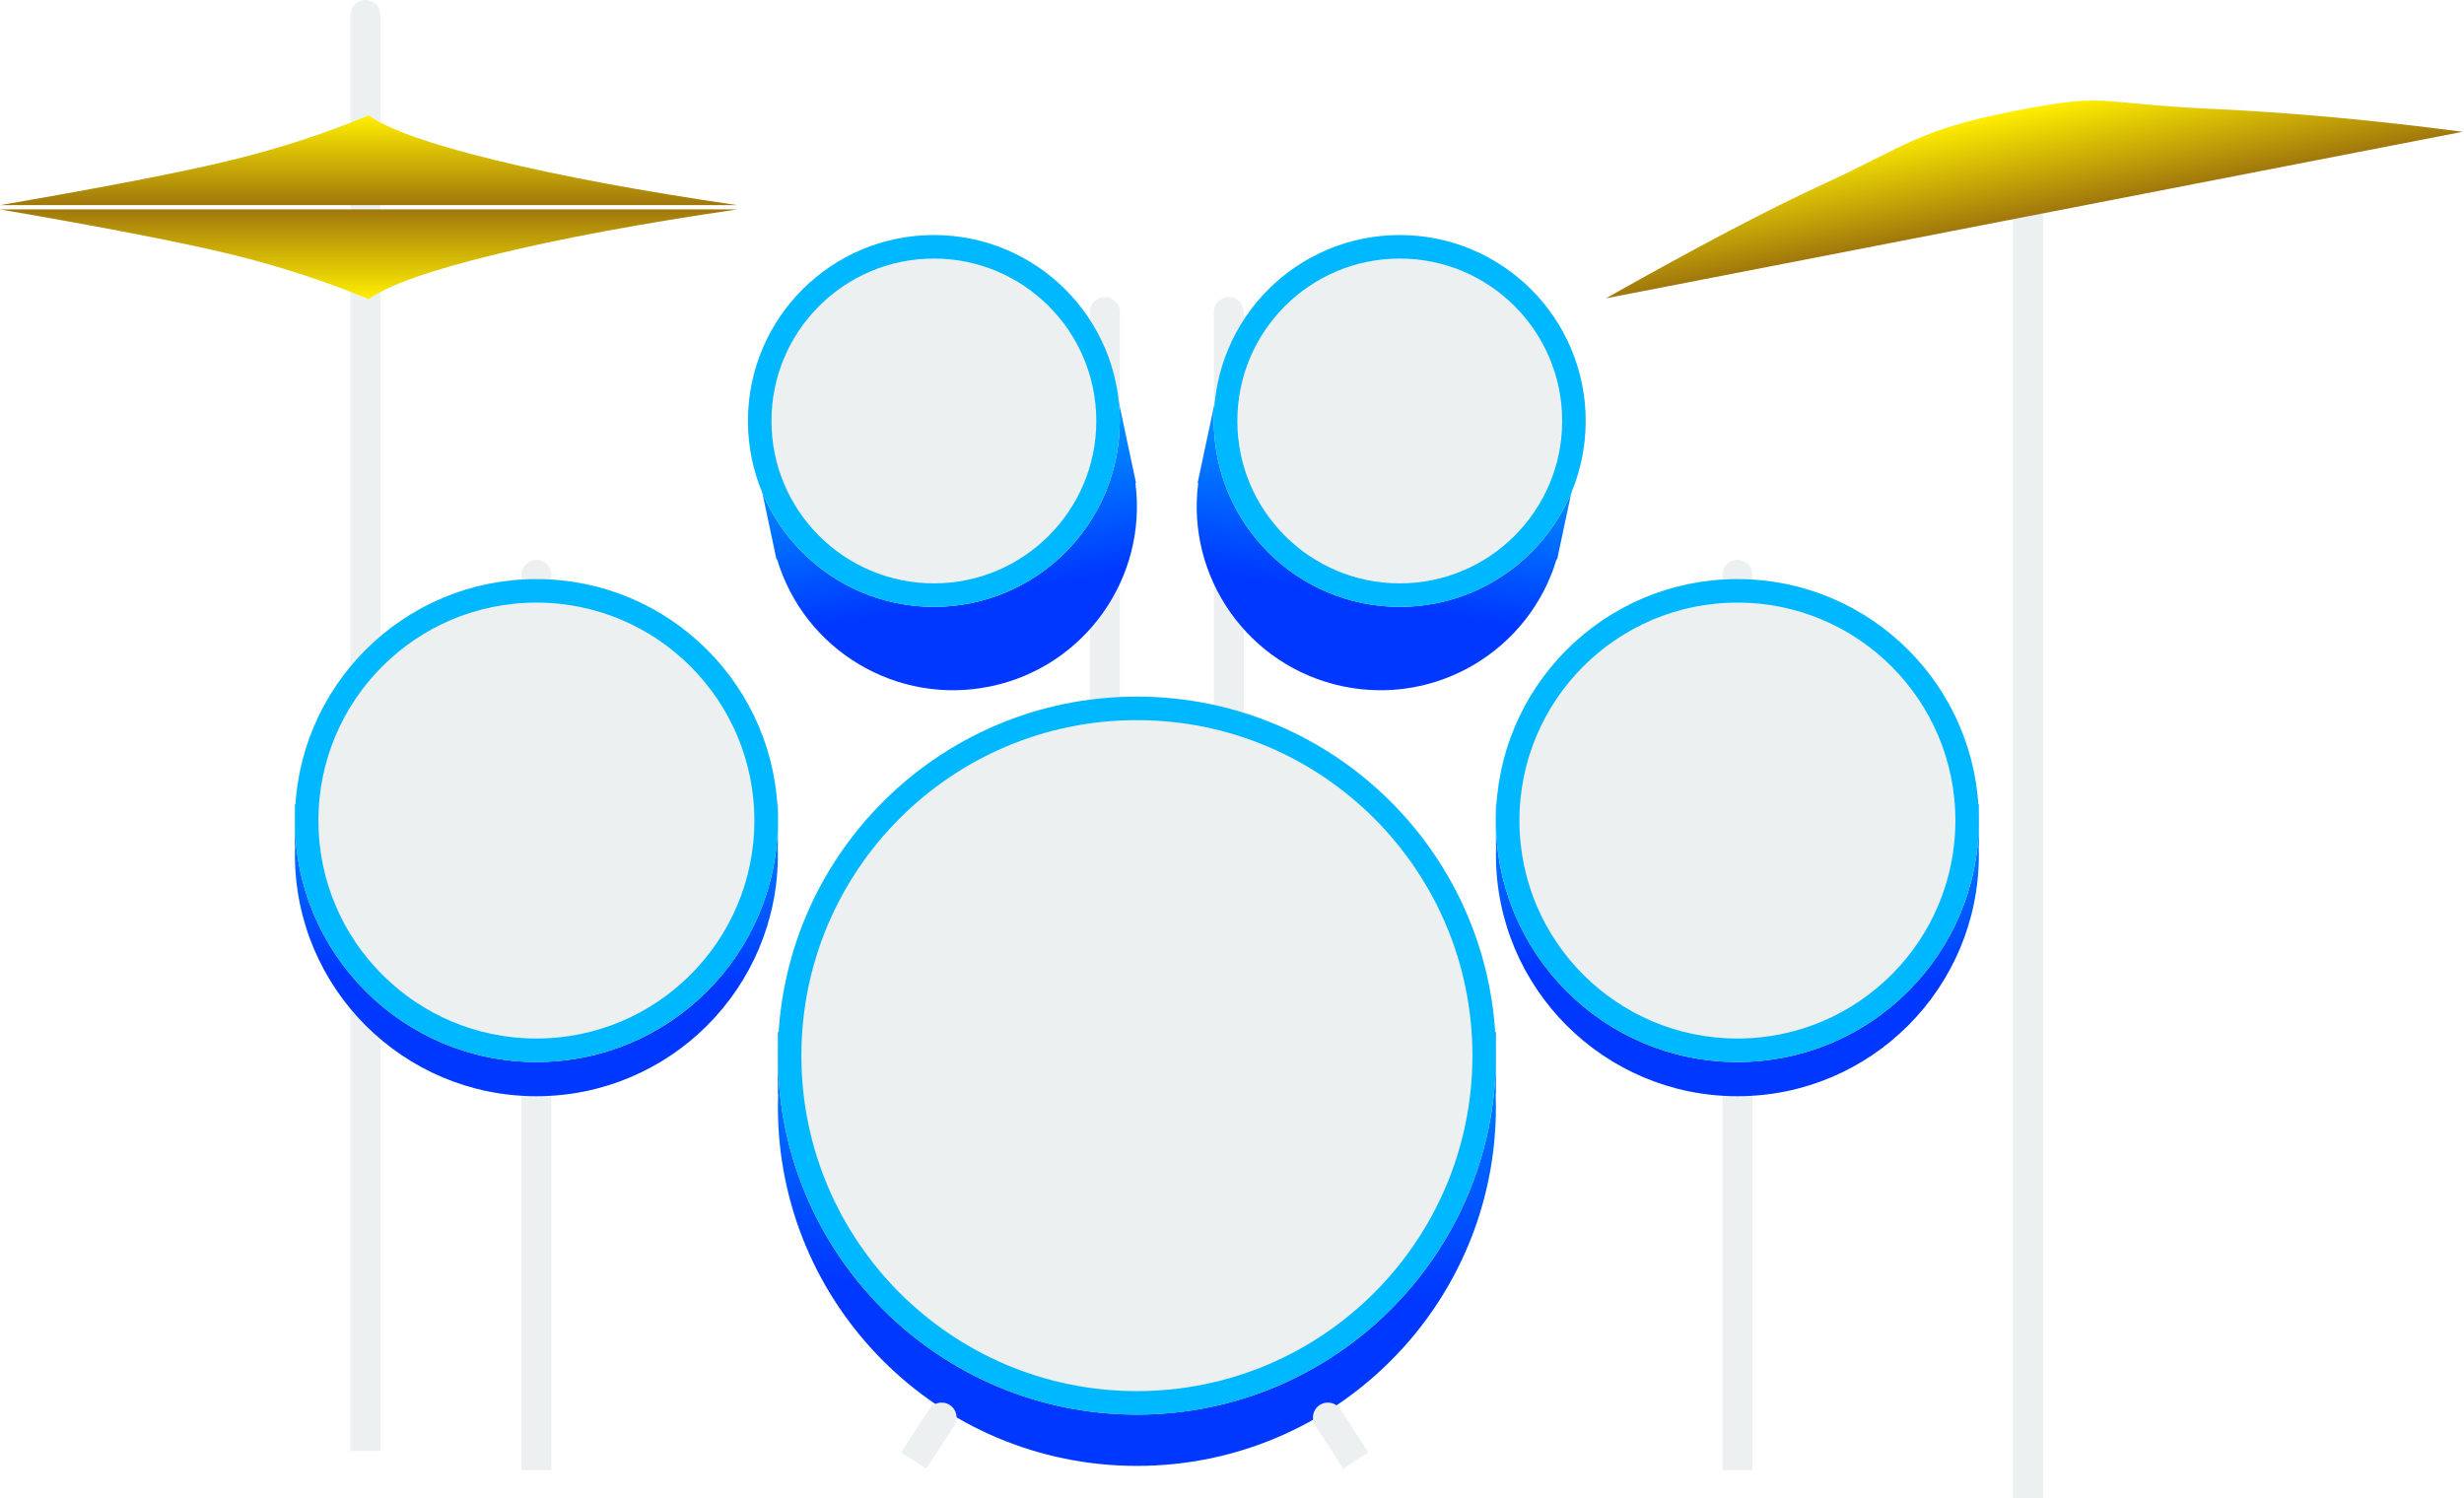
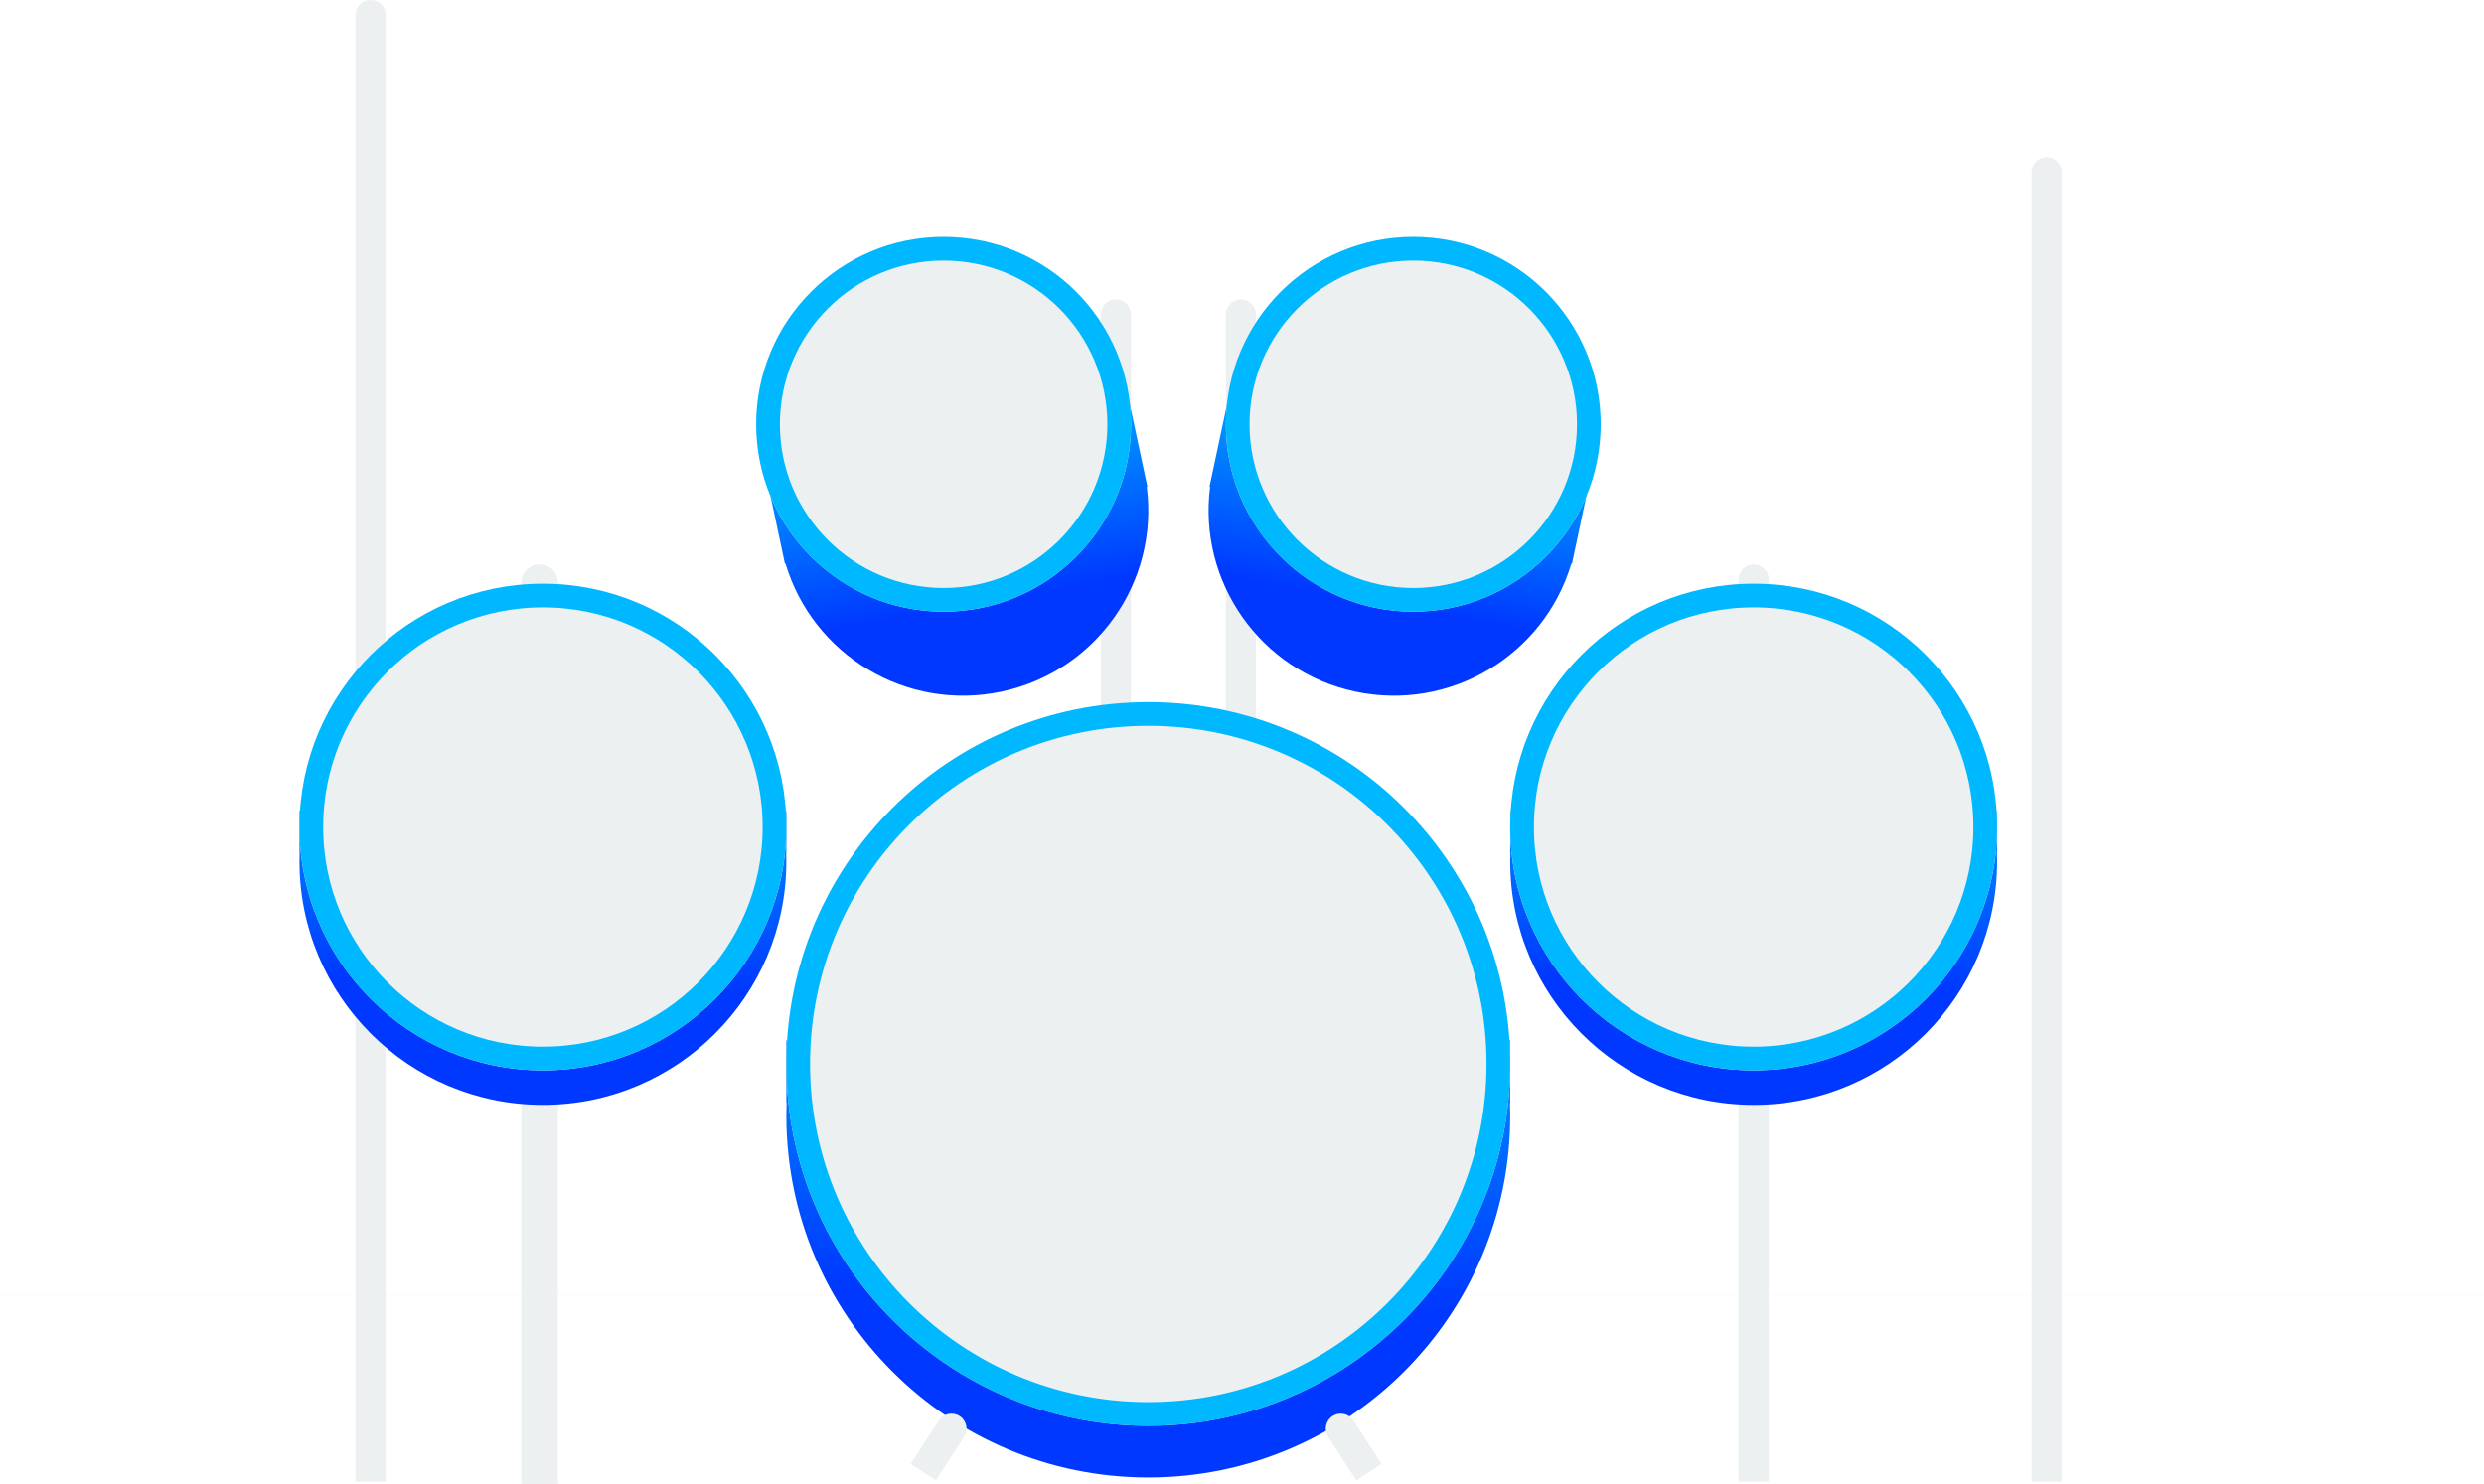
- <svg xmlns="http://www.w3.org/2000/svg" xmlns:xlink="http://www.w3.org/1999/xlink" width="1153px" height="701px" viewBox="0 0 1153 701" version="1.1">
+ <svg xmlns="http://www.w3.org/2000/svg" xmlns:xlink="http://www.w3.org/1999/xlink" width="1153px" height="689px" viewBox="0 0 1153 689" version="1.1">
  <defs>
    <linearGradient x1="51.952%" y1="17.014%" x2="50%" y2="75.515%" id="linearGradient-1">
      <stop stop-color="#00B8FF" offset="0%" />
      <stop stop-color="#0038FF" offset="100%" />
    </linearGradient>
    <circle id="path-2" cx="94" cy="87" r="87" />
    <circle id="path-3" cx="94" cy="87" r="87" />
    <circle id="path-4" cx="168" cy="168" r="168" />
    <circle id="path-5" cx="113" cy="113" r="113" />
    <circle id="path-6" cx="113" cy="113" r="113" />
    <linearGradient x1="50%" y1="0%" x2="50%" y2="100%" id="linearGradient-7">
      <stop stop-color="#FFEF00" offset="0%" />
      <stop stop-color="#A0770C" offset="100%" />
    </linearGradient>
  </defs>
  <g id="Page-1" stroke="none" stroke-width="1" fill="none" fill-rule="evenodd">
-     <g id="Desktop" transform="translate(-112, -246)">
-       <g id="Group-5" transform="translate(112, 246)">
-         <g id="Group-3" transform="translate(343, 110)">
+     <g id="Desktop" transform="translate(-101, -266)">
+       <g id="Group-5" transform="translate(101, 266)">
+         <rect id="Rectangle-3" fill="#000000" opacity="0.01" x="0" y="601" width="1153" height="1" />
+         <g id="Group-3" transform="translate(344, 110)">
          <path d="M174,29 L174,29 C177.866,29 181,32.134 181,36 L181,242 L167,242 L167,36 C167,32.134 170.134,29 174,29 Z" id="Rectangle-Copy-4" fill="#ECF0F1" />
          <path d="M17.281,134 L17,134 L17,80 L30.967,80 C46.321,56.516 72.849,41 103,41 C133.151,41 159.679,56.516 175.033,80 L189,80 L189,134 L188.719,134 C185.157,178.223 148.14,213 103,213 C57.86,213 20.843,178.223 17.281,134 Z" id="Combined-Shape" fill="url(#linearGradient-1)" transform="translate(103, 127) rotate(-12) translate(-103, -127) " />
          <g id="Oval-Copy-2">
            <use fill="#ECF0F1" fill-rule="evenodd" xlink:href="#path-2" />
            <circle stroke="#00B8FF" stroke-width="11" cx="94" cy="87" r="81.5" />
          </g>
        </g>
-         <g id="Group-3-Copy" transform="translate(646, 231) scale(-1, 1) translate(-646, -231) translate(543, 110)">
+         <g id="Group-3-Copy" transform="translate(647, 231) scale(-1, 1) translate(-647, -231) translate(544, 110)">
          <path d="M174,29 L174,29 C177.866,29 181,32.134 181,36 L181,242 L167,242 L167,36 C167,32.134 170.134,29 174,29 Z" id="Rectangle-Copy-4" fill="#ECF0F1" />
          <path d="M17.281,134 L17,134 L17,80 L30.967,80 C46.321,56.516 72.849,41 103,41 C133.151,41 159.679,56.516 175.033,80 L189,80 L189,134 L188.719,134 C185.157,178.223 148.14,213 103,213 C57.86,213 20.843,178.223 17.281,134 Z" id="Combined-Shape" fill="url(#linearGradient-1)" transform="translate(103, 127) rotate(-12) translate(-103, -127) " />
          <g id="Oval-Copy-2">
            <use fill="#ECF0F1" fill-rule="evenodd" xlink:href="#path-3" />
            <circle stroke="#00B8FF" stroke-width="11" cx="94" cy="87" r="81.5" />
          </g>
        </g>
-         <path d="M171,0 L171,0 C174.866,-7.10171439e-16 178,3.134 178,7 L178,679 L164,679 L164,7 C164,3.134 167.134,7.10171439e-16 171,0 Z" id="Rectangle" fill="#ECF0F1" />
-         <path d="M949,73 L949,73 C952.866,73 956,76.134 956,80 L956,701 L942,701 L942,80 C942,76.134 945.134,73 949,73 Z" id="Rectangle-Copy" fill="#ECF0F1" />
-         <g id="Group-2" transform="translate(364, 326)">
+         <path d="M172,0 L172,0 C175.866,-7.10171439e-16 179,3.134 179,7 L179,688 L165,688 L165,7 C165,3.134 168.134,7.10171439e-16 172,0 Z" id="Rectangle" fill="#ECF0F1" />
+         <path d="M950,73 L950,73 C953.866,73 957,76.134 957,80 L957,688 L943,688 L943,80 C943,76.134 946.134,73 950,73 Z" id="Rectangle-Copy" fill="#ECF0F1" />
+         <g id="Group-2" transform="translate(365, 326)">
          <g id="Group" transform="translate(0, 24)" fill="url(#linearGradient-1)">
            <path d="M0.105,162 L0,162 L0,133 L3.651,133 C19.753,57.015 87.218,0 168,0 C248.782,0 316.247,57.015 332.349,133 L336,133 L336,162 L335.895,162 C335.965,163.991 336,165.992 336,168 C336,260.784 260.784,336 168,336 C75.216,336 0,260.784 0,168 C0,165.992 0.035,163.991 0.105,162 Z" id="Combined-Shape" />
          </g>
          <g id="Oval">
            <use fill="#ECF0F1" fill-rule="evenodd" xlink:href="#path-4" />
            <circle stroke="#00B8FF" stroke-width="11" cx="168" cy="168" r="162.5" />
          </g>
          <path d="M262,329 L262,329 C265.866,329 269,332.134 269,336 L269,360 L255,360 L255,336 C255,332.134 258.134,329 262,329 Z" id="Rectangle-Copy-2" fill="#ECF0F1" transform="translate(262, 344.5) rotate(-33) translate(-262, -344.5) " />
          <path d="M72,329 L72,329 C75.866,329 79,332.134 79,336 L79,360 L65,360 L65,336 C65,332.134 68.134,329 72,329 Z" id="Rectangle-Copy-3" fill="#ECF0F1" transform="translate(72, 344.5) scale(-1, 1) rotate(-33) translate(-72, -344.5) " />
        </g>
-         <g id="Group-4" transform="translate(700, 262)">
+         <g id="Group-4" transform="translate(701, 262)">
          <path d="M113,0 L113,0 C116.866,-7.10171439e-16 120,3.134 120,7 L120,426 L106,426 L106,7 C106,3.134 109.134,7.10171439e-16 113,0 Z" id="Rectangle-Copy-5" fill="#ECF0F1" />
          <g id="Group-2-Copy-2" transform="translate(0, 9)">
            <g id="Group" transform="translate(0, 16)" fill="url(#linearGradient-1)">
              <path d="M0.071,108.964 L0,108.964 L0,89.458 L2.456,89.458 C13.287,38.35 58.665,0 113,0 C167.335,0 212.713,38.35 223.544,89.458 L226,89.458 L226,108.964 L225.929,108.964 C225.976,110.304 226,111.649 226,113 C226,175.408 175.408,226 113,226 C50.592,226 0,175.408 0,113 C0,111.649 0.024,110.304 0.071,108.964 Z" id="Combined-Shape" />
            </g>
            <g id="Oval">
              <use fill="#ECF0F1" fill-rule="evenodd" xlink:href="#path-5" />
              <circle stroke="#00B8FF" stroke-width="11" cx="113" cy="113" r="107.5" />
            </g>
          </g>
        </g>
-         <g id="Group-4-Copy" transform="translate(138, 262)">
-           <path d="M113,0 L113,0 C116.866,-7.10171439e-16 120,3.134 120,7 L120,426 L106,426 L106,7 C106,3.134 109.134,7.10171439e-16 113,0 Z" id="Rectangle-Copy-5" fill="#ECF0F1" />
+         <g id="Group-4-Copy" transform="translate(139, 262)">
+           <path d="M111.5,0 L111.5,0 C116.194,-8.62351033e-16 120,3.806 120,8.5 L120,427 L103,427 L103,8.5 C103,3.806 106.806,8.62351033e-16 111.5,0 Z" id="Rectangle-Copy-5" fill="#ECF0F1" />
          <g id="Group-2-Copy-2" transform="translate(0, 9)">
            <g id="Group" transform="translate(0, 16)" fill="url(#linearGradient-1)">
              <path d="M0.071,108.964 L0,108.964 L0,89.458 L2.456,89.458 C13.287,38.35 58.665,0 113,0 C167.335,0 212.713,38.35 223.544,89.458 L226,89.458 L226,108.964 L225.929,108.964 C225.976,110.304 226,111.649 226,113 C226,175.408 175.408,226 113,226 C50.592,226 0,175.408 0,113 C0,111.649 0.024,110.304 0.071,108.964 Z" id="Combined-Shape" />
            </g>
            <g id="Oval">
              <use fill="#ECF0F1" fill-rule="evenodd" xlink:href="#path-6" />
              <circle stroke="#00B8FF" stroke-width="11" cx="113" cy="113" r="107.5" />
            </g>
          </g>
        </g>
-         <path d="M172.5,54 C181.66,60.572 201.494,67.572 232,75 C262.506,82.428 300.173,89.428 345,96 L0,96 C49.468,87.486 85.468,80.486 108,75 C130.532,69.514 152.032,62.514 172.5,54 Z" id="Triangle" fill="url(#linearGradient-7)" />
-         <path d="M947.186,51.509 C993.075,51.509 983.577,54.884 1037.748,68.038 C1073.861,76.807 1111.743,87.827 1151.394,101.096 L742.979,101.096 C789.702,85.534 826.4,74.515 853.073,68.038 C893.084,58.323 901.297,51.509 947.186,51.509 Z" id="Triangle-Copy-2" fill="url(#linearGradient-7)" transform="translate(947.1863, 76.30247) rotate(-11) translate(-947.1863, -76.30247) " />
-         <path d="M172.5,98 C181.66,104.572 201.494,111.572 232,119 C262.506,126.428 300.173,133.428 345,140 L0,140 C49.468,131.486 85.468,124.486 108,119 C130.532,113.514 152.032,106.514 172.5,98 Z" id="Triangle-Copy" fill="url(#linearGradient-7)" transform="translate(172.5, 119) scale(1, -1) translate(-172.5, -119) " />
+         <path d="M173.5,54 C182.66,60.572 202.494,67.572 233,75 C263.506,82.428 301.173,89.428 346,96 L1,96 C50.468,87.486 86.468,80.486 109,75 C131.532,69.514 153.032,62.514 173.5,54 Z" id="Triangle" />
+         <path d="M948.186,51.509 C994.075,51.509 984.577,54.884 1038.748,68.038 C1074.861,76.807 1112.743,87.827 1152.394,101.096 L743.979,101.096 C790.702,85.534 827.4,74.515 854.073,68.038 C894.084,58.323 902.297,51.509 948.186,51.509 Z" id="Triangle-Copy-2" transform="translate(948.1863, 76.30247) rotate(-11) translate(-948.1863, -76.30247) " />
+         <path d="M173.5,98 C182.66,104.572 202.494,111.572 233,119 C263.506,126.428 301.173,133.428 346,140 L1,140 C50.468,131.486 86.468,124.486 109,119 C131.532,113.514 153.032,106.514 173.5,98 Z" id="Triangle-Copy" fill="url(#linearGradient-7)" opacity="0" transform="translate(173.5, 119) scale(1, -1) translate(-173.5, -119) " />
      </g>
    </g>
  </g>
</svg>
